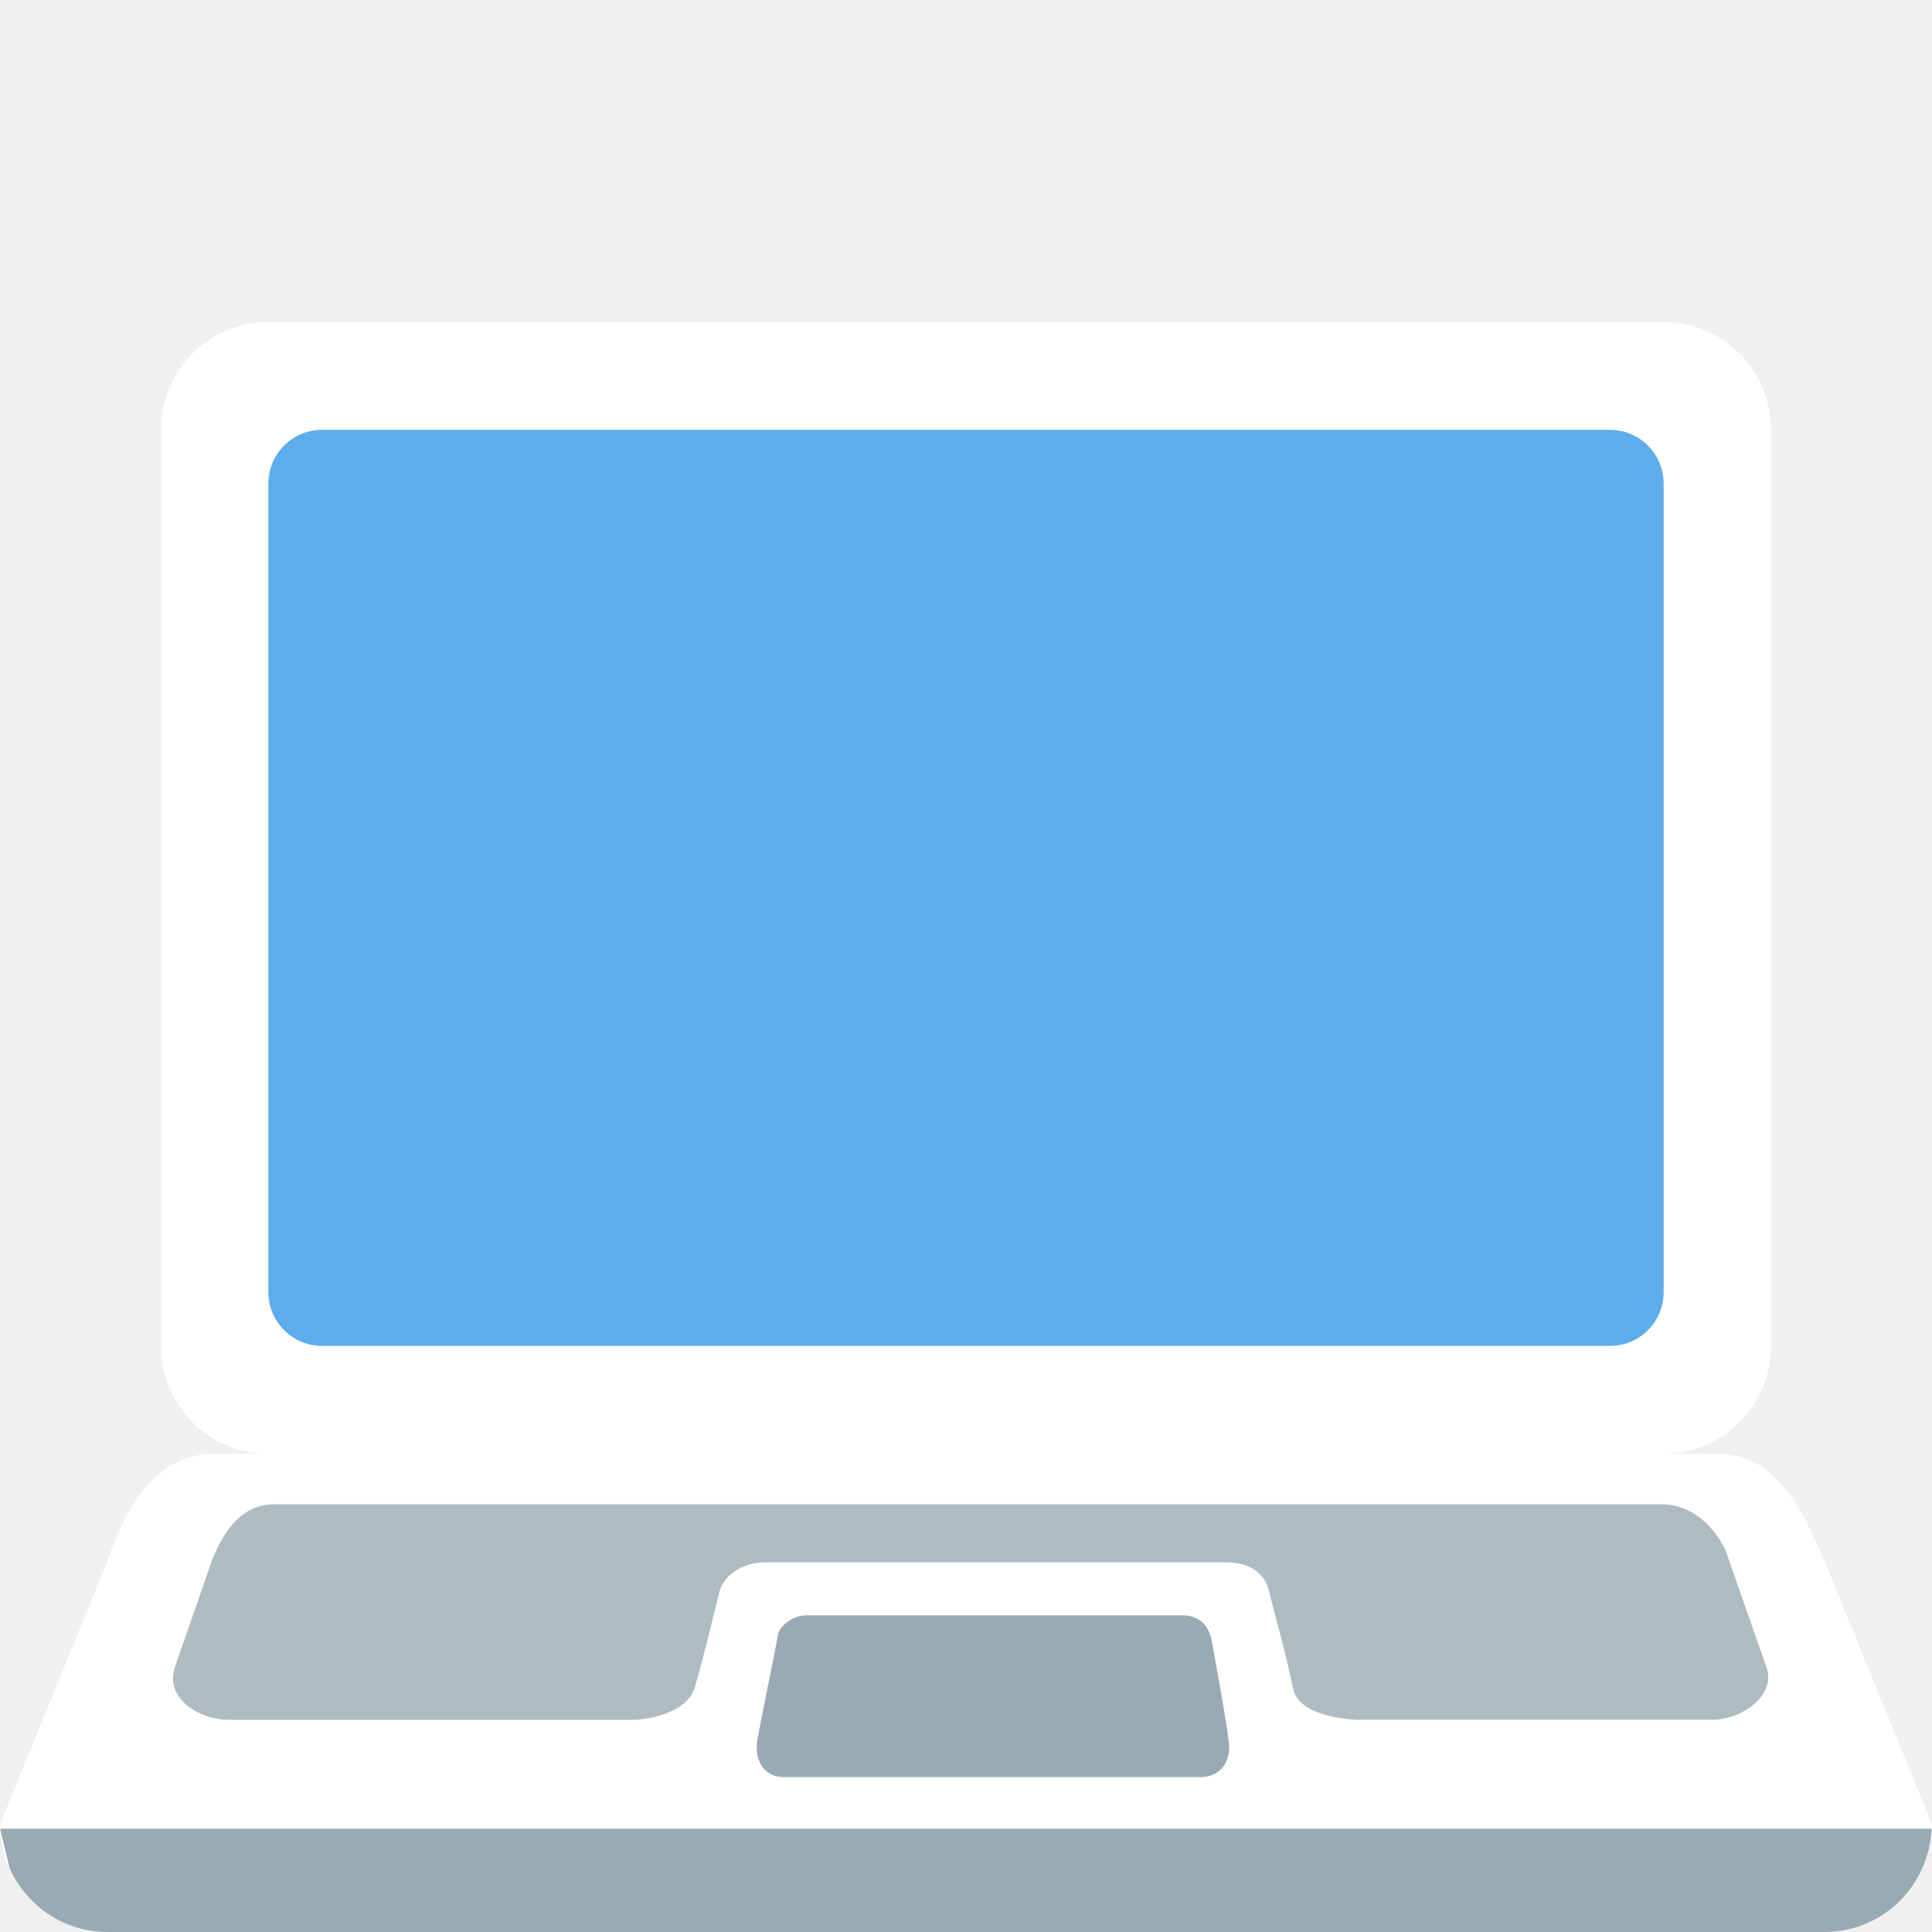
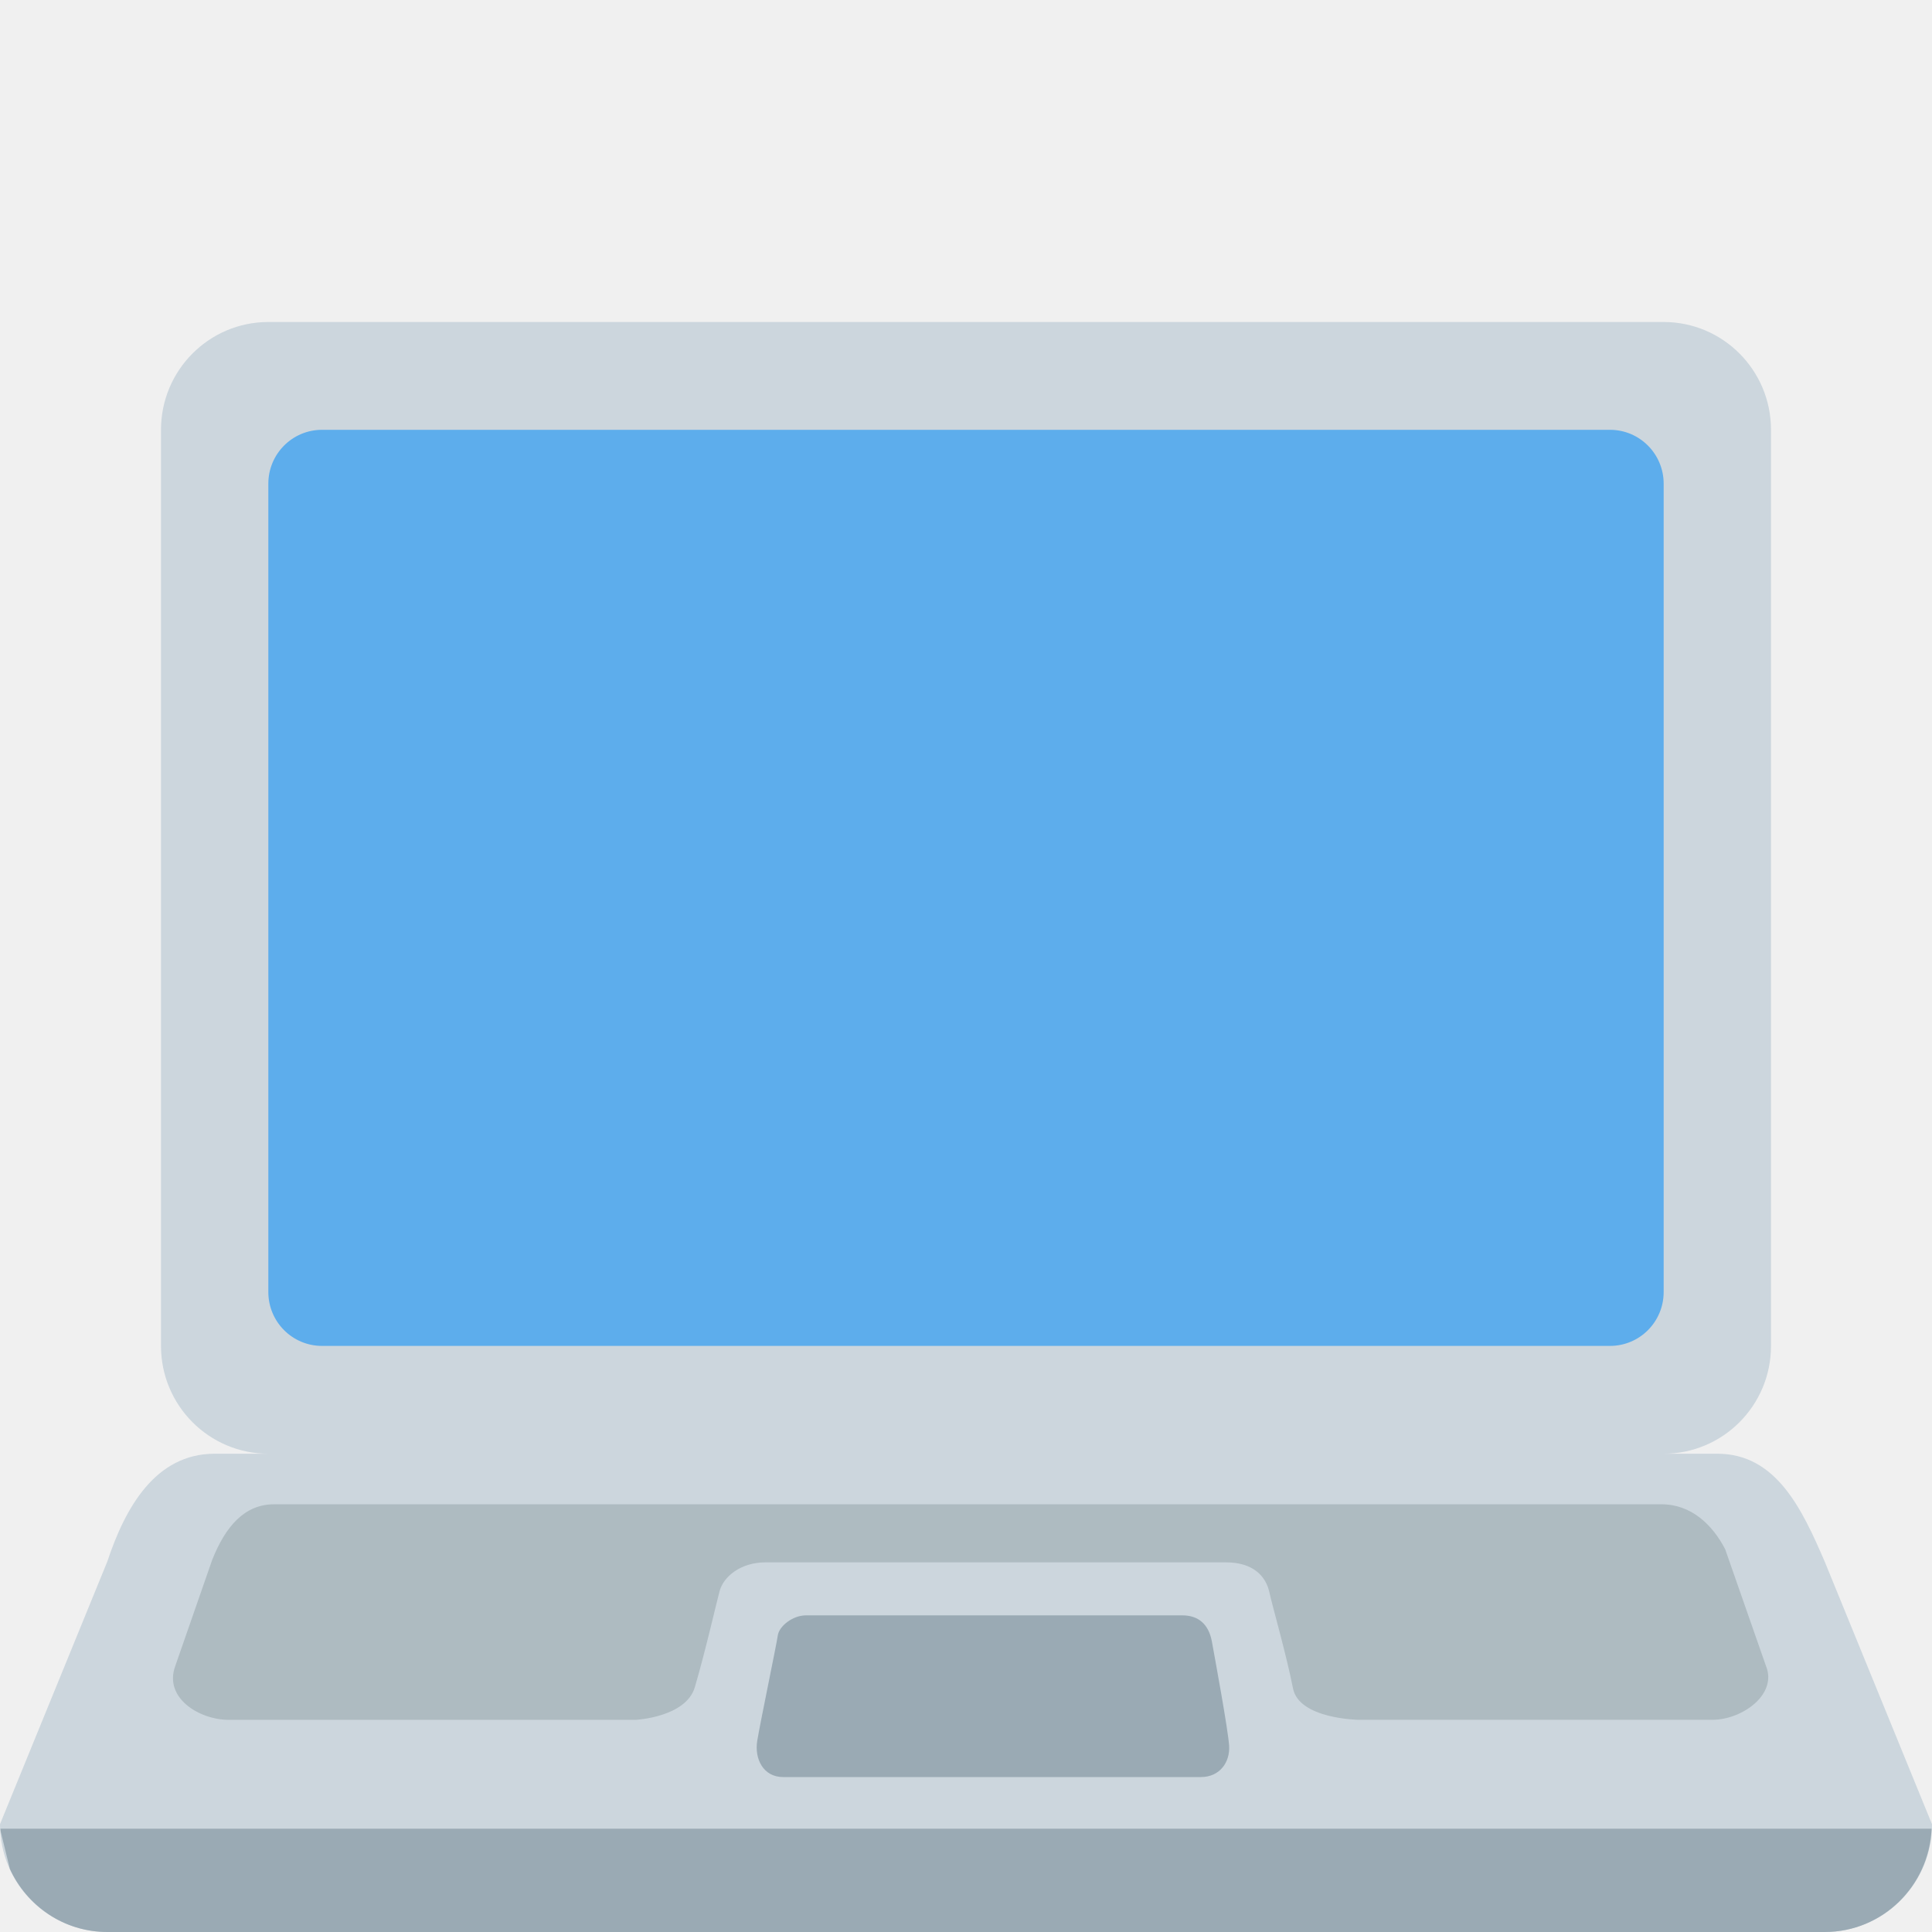
<svg xmlns="http://www.w3.org/2000/svg" viewBox="0 0 36 36">
-   <path fill="#FFF" d="M34 29.096c-.417-.963-.896-2.008-2-2.008h-1c1.104 0 2-.899 2-2.008V8.008C33 6.899 32.104 6 31 6H5c-1.104 0-2 .899-2 2.008V25.08c0 1.109.896 2.008 2 2.008H4c-1.104 0-1.667 1.004-2 2.008l-2 4.895C0 35.101.896 36 2 36h32c1.104 0 2-.899 2-2.008l-2-4.896z" />
+   <path fill="#CCD6DD" d="M34 29.096c-.417-.963-.896-2.008-2-2.008h-1c1.104 0 2-.899 2-2.008V8.008C33 6.899 32.104 6 31 6H5c-1.104 0-2 .899-2 2.008V25.08c0 1.109.896 2.008 2 2.008H4c-1.104 0-1.667 1.004-2 2.008l-2 4.895C0 35.101.896 36 2 36h32c1.104 0 2-.899 2-2.008l-2-4.896z" />
  <path fill="#9AAAB4" d="M.008 34.075l.006.057.17.692C.5 35.516 1.192 36 2 36h32c1.076 0 1.947-.855 1.992-1.925H.008z" />
  <path fill="#5DADEC" d="M31 24.075c0 .555-.447 1.004-1 1.004H6c-.552 0-1-.449-1-1.004V9.013c0-.555.448-1.004 1-1.004h24c.553 0 1 .45 1 1.004v15.062z" />
  <path fill="#AEBBC1" d="M32.906 31.042l-.76-2.175c-.239-.46-.635-.837-1.188-.837H5.11c-.552 0-.906.408-1.156 1.036l-.688 1.977c-.219.596.448 1.004 1 1.004h7.578s.937-.047 1.103-.608c.192-.648.415-1.624.463-1.796.074-.264.388-.531.856-.531h8.578c.5 0 .746.253.811.566.042.204.312 1.141.438 1.782.111.571 1.221.586 1.221.586h6.594c.551 0 1.217-.471.998-1.004z" />
  <path fill="#9AAAB4" d="M22.375 33.113h-7.781c-.375 0-.538-.343-.484-.675.054-.331.359-1.793.383-1.963.023-.171.274-.375.524-.375h7.015c.297 0 .49.163.55.489.059.327.302 1.641.321 1.941.019.301-.169.583-.528.583z" />
</svg>
